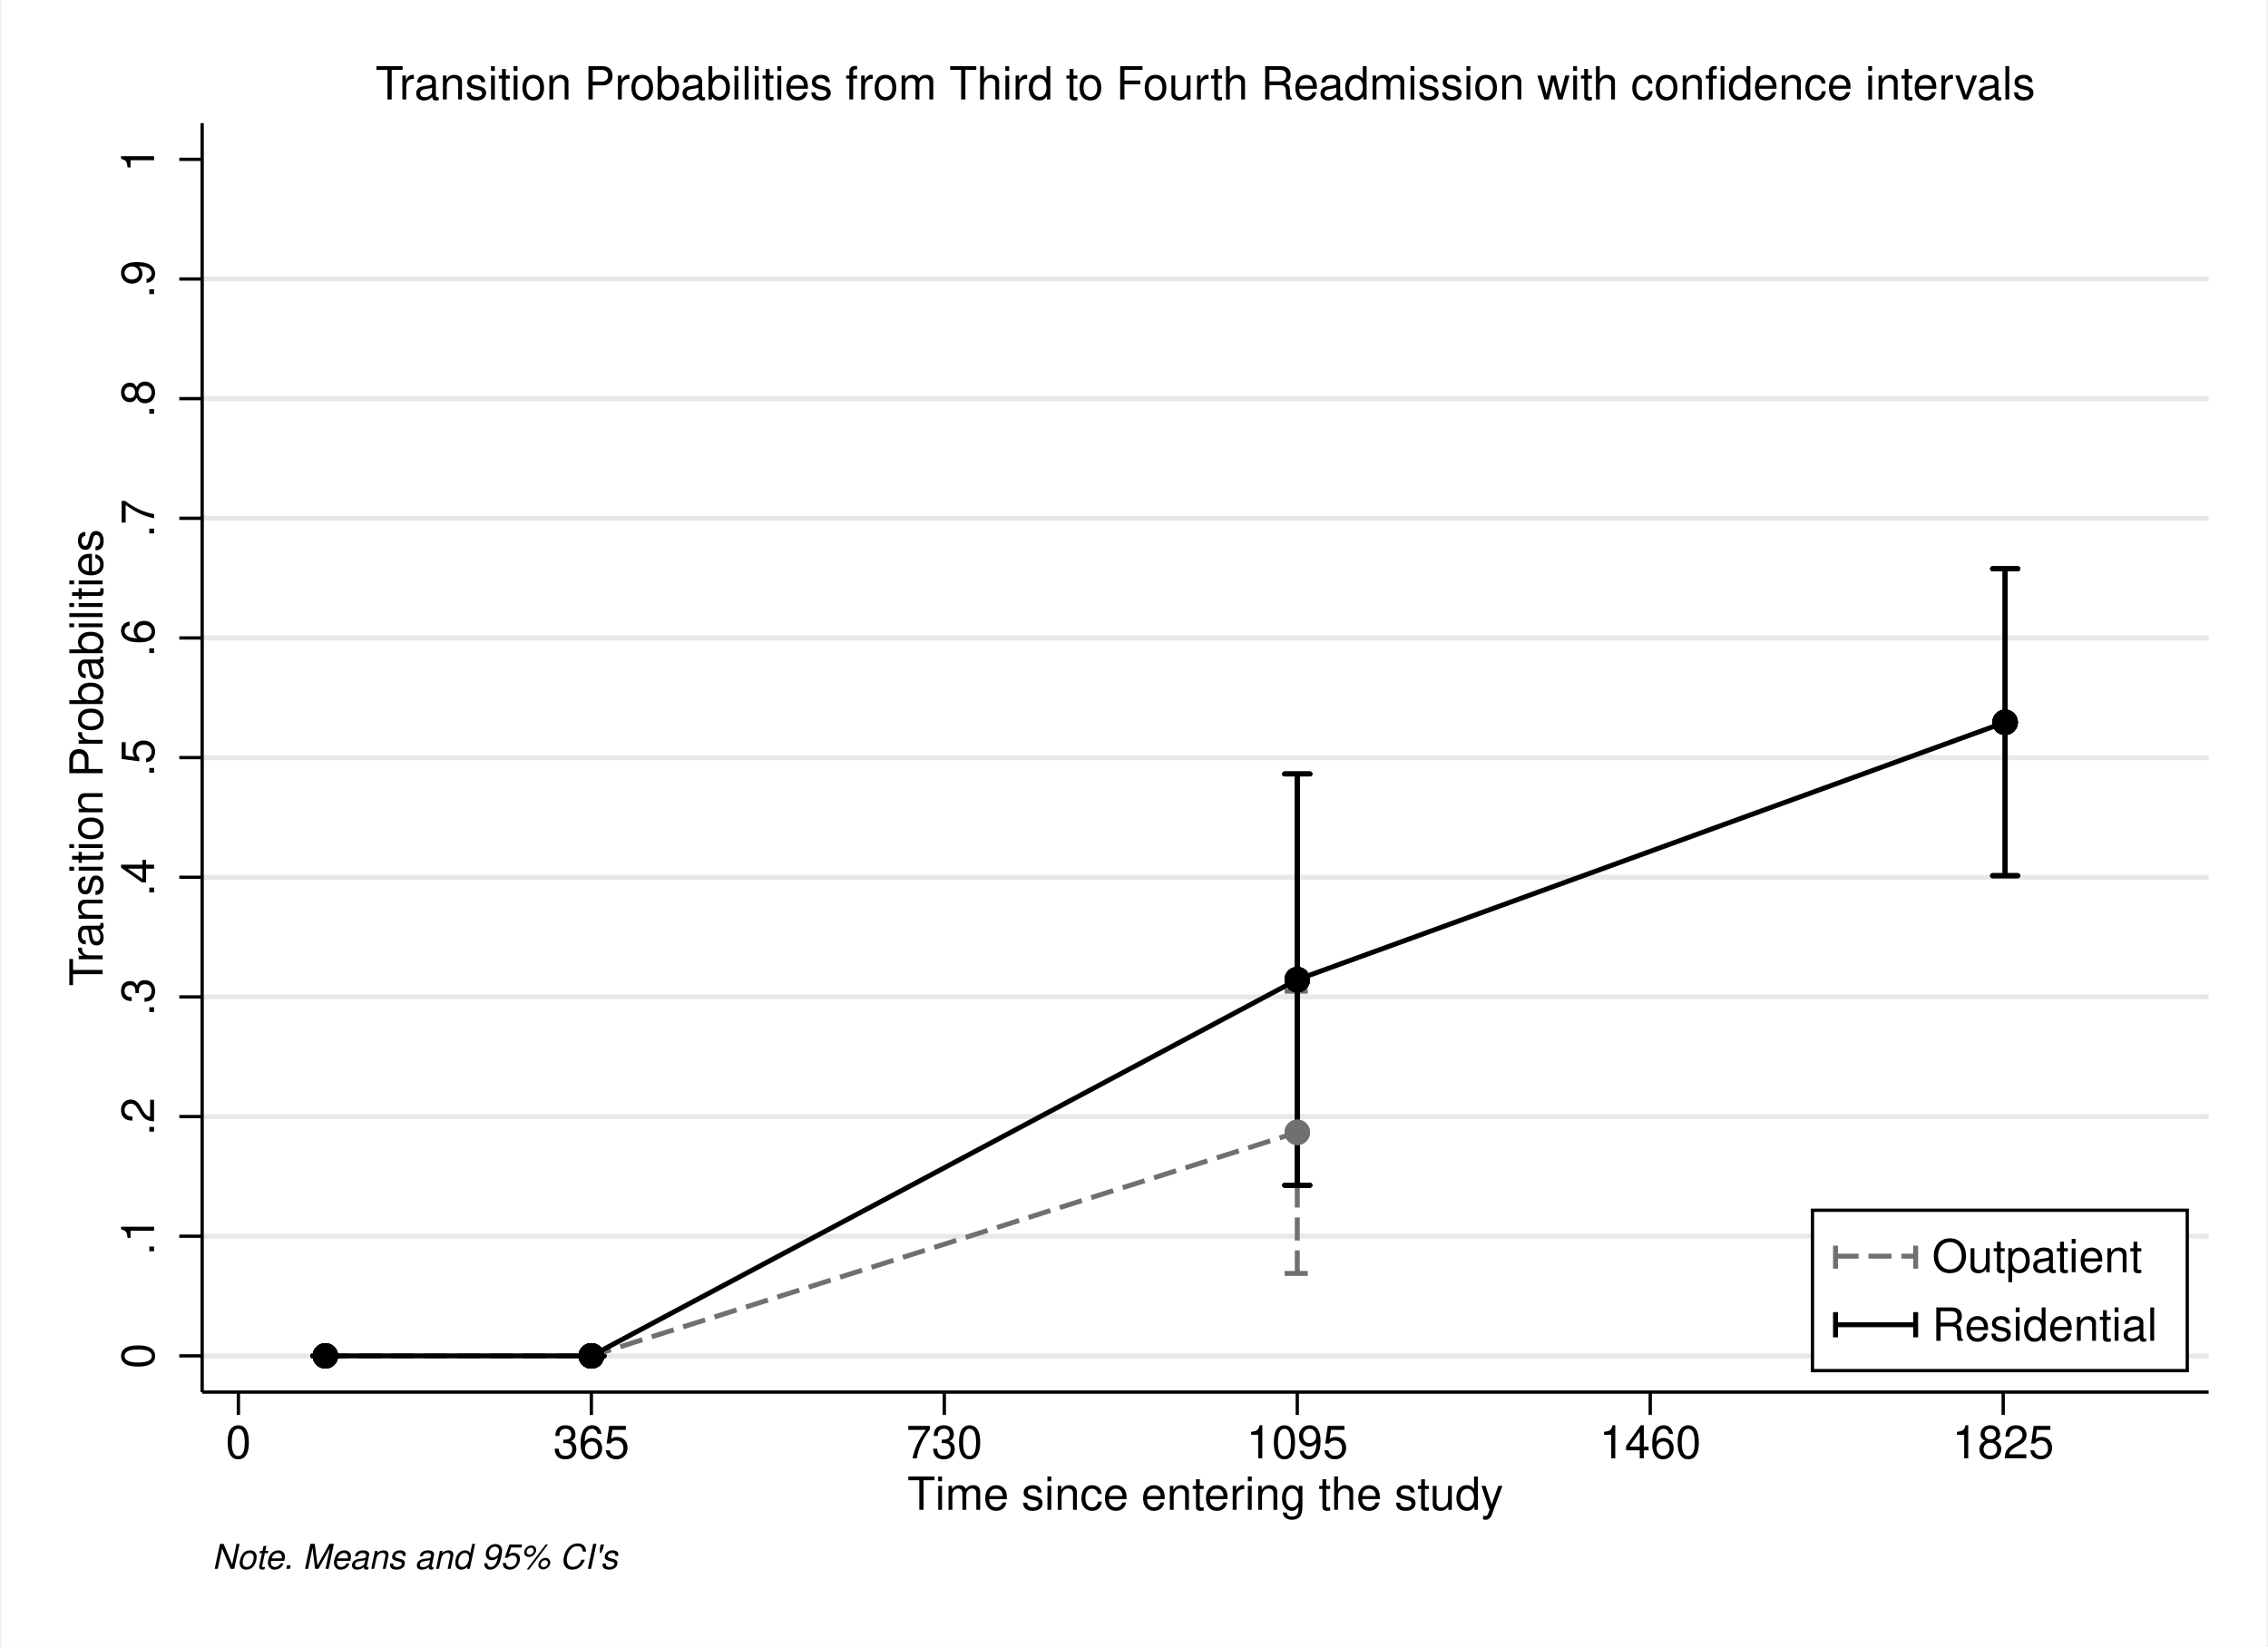
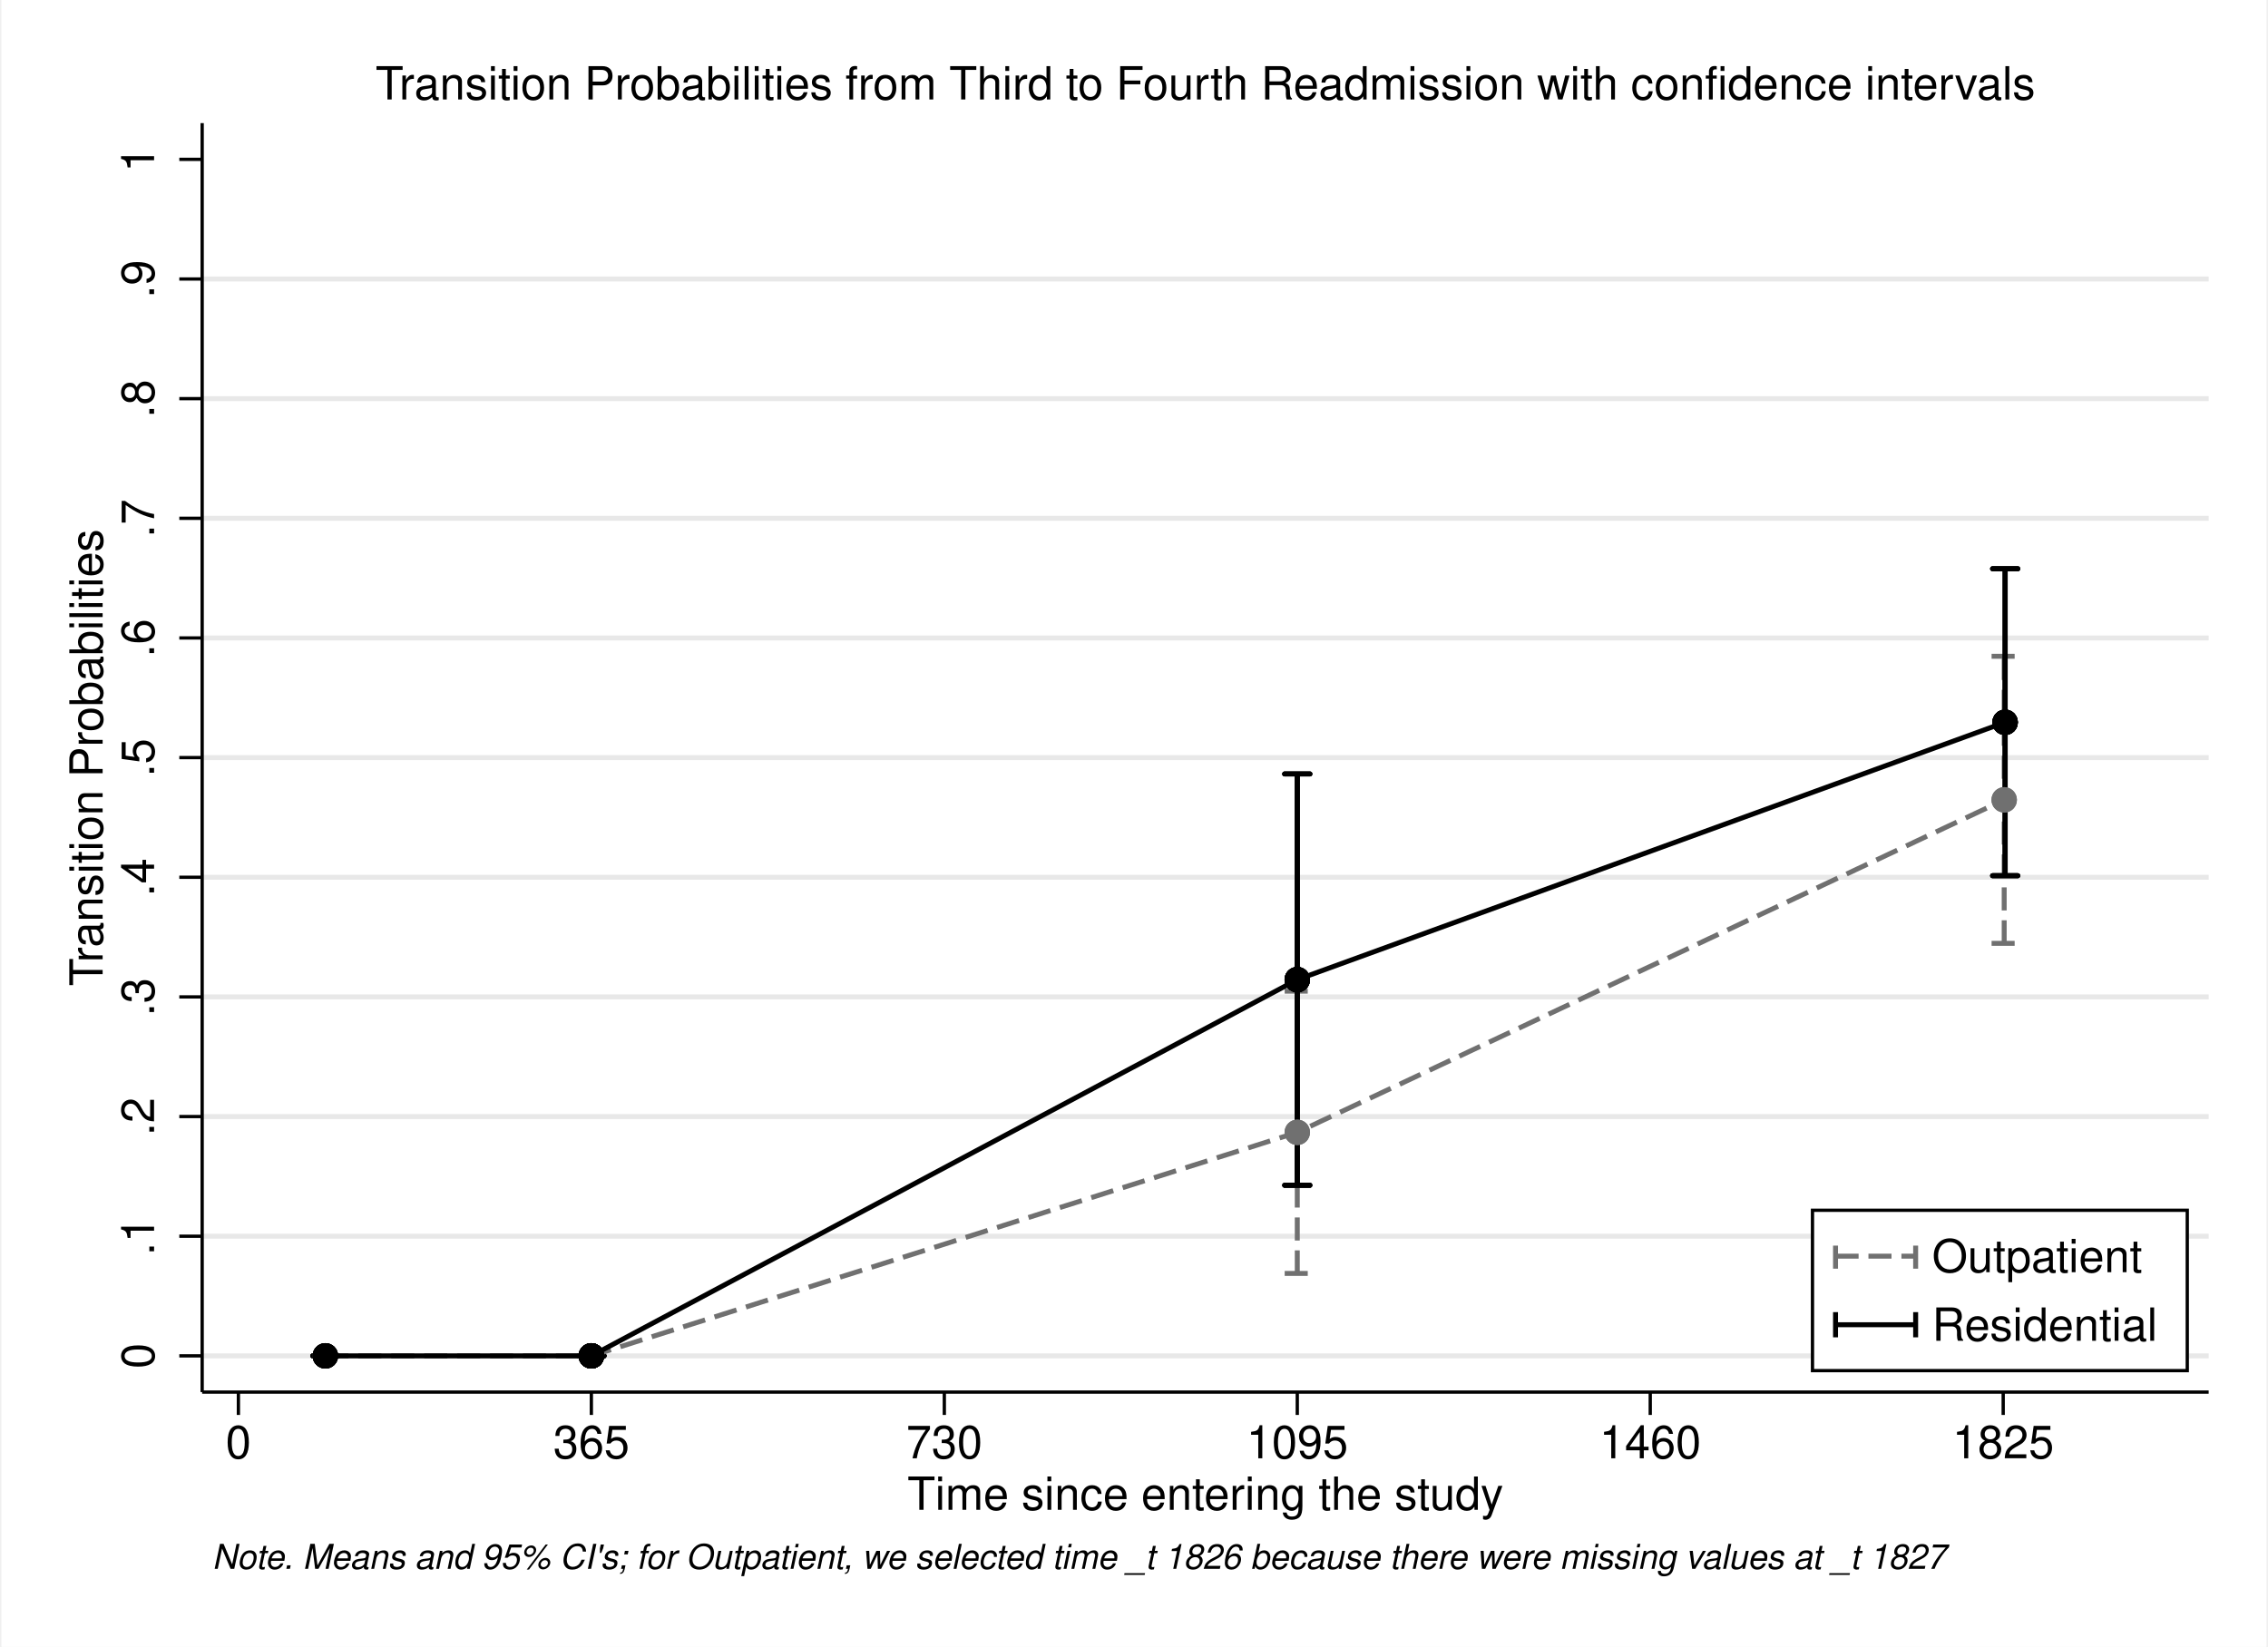
<svg xmlns="http://www.w3.org/2000/svg" version="1.1" width="3.58in" height="2.60in" viewBox="0 0 2574 1872">
  <rect x="0" y="0" width="2574" height="1872" style="fill:#F0F0F0;stroke:none" />
  <rect x="0.00" y="0.00" width="2573.92" height="1872.00" style="fill:#FFFFFF" />
  <rect x="1.87" y="1.87" width="2570.18" height="1868.26" style="fill:none;stroke:#FFFFFF;stroke-width:3.74" />
  <rect x="227.96" y="139.97" width="2280.40" height="1442.61" style="fill:#FFFFFF" />
  <rect x="229.83" y="141.84" width="2276.66" height="1438.87" style="fill:none;stroke:#FFFFFF;stroke-width:3.74" />
  <line x1="227.96" y1="1541.39" x2="2508.36" y2="1541.39" style="stroke:#E8E8E8;stroke-width:5.62" />
  <line x1="227.96" y1="1405.37" x2="2508.36" y2="1405.37" style="stroke:#E8E8E8;stroke-width:5.62" />
  <line x1="227.96" y1="1269.34" x2="2508.36" y2="1269.34" style="stroke:#E8E8E8;stroke-width:5.62" />
  <line x1="227.96" y1="1133.32" x2="2508.36" y2="1133.32" style="stroke:#E8E8E8;stroke-width:5.62" />
  <line x1="227.96" y1="997.30" x2="2508.36" y2="997.30" style="stroke:#E8E8E8;stroke-width:5.62" />
  <line x1="227.96" y1="861.27" x2="2508.36" y2="861.27" style="stroke:#E8E8E8;stroke-width:5.62" />
  <line x1="227.96" y1="725.25" x2="2508.36" y2="725.25" style="stroke:#E8E8E8;stroke-width:5.62" />
  <line x1="227.96" y1="589.22" x2="2508.36" y2="589.22" style="stroke:#E8E8E8;stroke-width:5.62" />
  <line x1="227.96" y1="453.20" x2="2508.36" y2="453.20" style="stroke:#E8E8E8;stroke-width:5.62" />
  <line x1="227.96" y1="317.17" x2="2508.36" y2="317.17" style="stroke:#E8E8E8;stroke-width:5.62" />
  <line x1="368.08" y1="1541.39" x2="368.08" y2="1541.39" style="stroke:#707070;stroke-width:5.62" />
  <line x1="353.76" y1="1541.39" x2="379.99" y2="1541.39" style="stroke:#707070;stroke-width:5.62" />
  <line x1="353.76" y1="1541.39" x2="379.99" y2="1541.39" style="stroke:#707070;stroke-width:5.62" />
  <line x1="670.29" y1="1541.39" x2="670.29" y2="1541.39" style="stroke:#707070;stroke-width:5.62" />
  <line x1="655.97" y1="1541.39" x2="682.19" y2="1541.39" style="stroke:#707070;stroke-width:5.62" />
  <line x1="655.97" y1="1541.39" x2="682.19" y2="1541.39" style="stroke:#707070;stroke-width:5.62" />
  <line x1="670.29" y1="1541.39" x2="670.29" y2="1541.39" style="stroke:#707070;stroke-width:5.62" />
  <line x1="655.97" y1="1541.39" x2="682.19" y2="1541.39" style="stroke:#707070;stroke-width:5.62" />
  <line x1="655.97" y1="1541.39" x2="682.19" y2="1541.39" style="stroke:#707070;stroke-width:5.62" />
  <line x1="1472.57" y1="1447.68" x2="1472.57" y2="1421.46" style="stroke:#707070;stroke-width:5.62" />
  <line x1="1472.57" y1="1410.27" x2="1472.57" y2="1384.05" style="stroke:#707070;stroke-width:5.62" />
  <line x1="1472.57" y1="1372.79" x2="1472.57" y2="1346.65" style="stroke:#707070;stroke-width:5.62" />
  <line x1="1472.57" y1="1335.38" x2="1472.57" y2="1309.16" style="stroke:#707070;stroke-width:5.62" />
  <line x1="1472.57" y1="1297.98" x2="1472.57" y2="1271.76" style="stroke:#707070;stroke-width:5.62" />
  <line x1="1472.57" y1="1260.58" x2="1472.57" y2="1234.35" style="stroke:#707070;stroke-width:5.62" />
  <line x1="1472.57" y1="1223.17" x2="1472.57" y2="1196.95" style="stroke:#707070;stroke-width:5.62" />
  <line x1="1472.57" y1="1185.69" x2="1472.57" y2="1159.46" style="stroke:#707070;stroke-width:5.62" />
  <line x1="1472.57" y1="1148.28" x2="1472.57" y2="1126.80" style="stroke:#707070;stroke-width:5.62" />
  <line x1="1458.25" y1="1126.80" x2="1484.47" y2="1126.80" style="stroke:#707070;stroke-width:5.62" />
  <line x1="1458.25" y1="1447.68" x2="1484.47" y2="1447.68" style="stroke:#707070;stroke-width:5.62" />
  <line x1="670.29" y1="1541.39" x2="670.29" y2="1541.39" style="stroke:#707070;stroke-width:5.62" />
  <line x1="655.97" y1="1541.39" x2="682.19" y2="1541.39" style="stroke:#707070;stroke-width:5.62" />
  <line x1="655.97" y1="1541.39" x2="682.19" y2="1541.39" style="stroke:#707070;stroke-width:5.62" />
  <line x1="670.29" y1="1541.39" x2="670.29" y2="1541.39" style="stroke:#707070;stroke-width:5.62" />
  <line x1="655.97" y1="1541.39" x2="682.19" y2="1541.39" style="stroke:#707070;stroke-width:5.62" />
  <line x1="655.97" y1="1541.39" x2="682.19" y2="1541.39" style="stroke:#707070;stroke-width:5.62" />
+   <line x1="2275.98" y1="1072.43" x2="2275.98" y2="1046.20" style="stroke:#707070;stroke-width:5.62" />
+   <line x1="2275.98" y1="1035.02" x2="2275.98" y2="1008.80" style="stroke:#707070;stroke-width:5.62" />
+   <line x1="2275.98" y1="997.54" x2="2275.98" y2="971.31" style="stroke:#707070;stroke-width:5.62" />
+   <line x1="2275.98" y1="960.13" x2="2275.98" y2="933.91" style="stroke:#707070;stroke-width:5.62" />
+   <line x1="2275.98" y1="922.73" x2="2275.98" y2="896.50" style="stroke:#707070;stroke-width:5.62" />
+   <line x1="2275.98" y1="885.32" x2="2275.98" y2="859.10" style="stroke:#707070;stroke-width:5.62" />
+   <line x1="2275.98" y1="847.84" x2="2275.98" y2="821.69" style="stroke:#707070;stroke-width:5.62" />
+   <line x1="2275.98" y1="810.43" x2="2275.98" y2="784.21" style="stroke:#707070;stroke-width:5.62" />
+   <line x1="2275.98" y1="773.03" x2="2275.98" y2="746.81" style="stroke:#707070;stroke-width:5.62" />
+   <line x1="2261.66" y1="746.08" x2="2287.88" y2="746.08" style="stroke:#707070;stroke-width:5.62" />
+   <line x1="2261.66" y1="1072.43" x2="2287.88" y2="1072.43" style="stroke:#707070;stroke-width:5.62" />
  <line x1="670.29" y1="1541.39" x2="670.29" y2="1541.39" style="stroke:#000000;stroke-width:5.62" />
  <line x1="655.97" y1="1541.39" x2="684.60" y2="1541.39" stroke-linecap="round" style="stroke:#000000;stroke-width:5.62" />
  <line x1="655.97" y1="1541.39" x2="684.60" y2="1541.39" stroke-linecap="round" style="stroke:#000000;stroke-width:5.62" />
  <line x1="670.29" y1="1541.39" x2="670.29" y2="1541.39" style="stroke:#000000;stroke-width:5.62" />
  <line x1="655.97" y1="1541.39" x2="684.60" y2="1541.39" stroke-linecap="round" style="stroke:#000000;stroke-width:5.62" />
  <line x1="655.97" y1="1541.39" x2="684.60" y2="1541.39" stroke-linecap="round" style="stroke:#000000;stroke-width:5.62" />
  <line x1="670.29" y1="1541.39" x2="670.29" y2="1541.39" style="stroke:#000000;stroke-width:5.62" />
  <line x1="655.97" y1="1541.39" x2="684.60" y2="1541.39" stroke-linecap="round" style="stroke:#000000;stroke-width:5.62" />
  <line x1="655.97" y1="1541.39" x2="684.60" y2="1541.39" stroke-linecap="round" style="stroke:#000000;stroke-width:5.62" />
  <line x1="1472.57" y1="1347.45" x2="1472.57" y2="879.85" style="stroke:#000000;stroke-width:5.62" />
  <line x1="1458.25" y1="879.85" x2="1486.89" y2="879.85" stroke-linecap="round" style="stroke:#000000;stroke-width:5.62" />
  <line x1="1458.25" y1="1347.45" x2="1486.89" y2="1347.45" stroke-linecap="round" style="stroke:#000000;stroke-width:5.62" />
  <line x1="1472.57" y1="1347.45" x2="1472.57" y2="879.85" style="stroke:#000000;stroke-width:5.62" />
  <line x1="1458.25" y1="879.85" x2="1486.89" y2="879.85" stroke-linecap="round" style="stroke:#000000;stroke-width:5.62" />
  <line x1="1458.25" y1="1347.45" x2="1486.89" y2="1347.45" stroke-linecap="round" style="stroke:#000000;stroke-width:5.62" />
  <line x1="2277.11" y1="995.53" x2="2277.11" y2="646.58" style="stroke:#000000;stroke-width:5.62" />
  <line x1="2262.79" y1="646.58" x2="2291.42" y2="646.58" stroke-linecap="round" style="stroke:#000000;stroke-width:5.62" />
  <line x1="2262.79" y1="995.53" x2="2291.42" y2="995.53" stroke-linecap="round" style="stroke:#000000;stroke-width:5.62" />
  <line x1="368.08" y1="1541.39" x2="368.08" y2="1541.39" style="stroke:#000000;stroke-width:5.62" />
  <line x1="353.76" y1="1541.39" x2="382.40" y2="1541.39" stroke-linecap="round" style="stroke:#000000;stroke-width:5.62" />
  <line x1="353.76" y1="1541.39" x2="382.40" y2="1541.39" stroke-linecap="round" style="stroke:#000000;stroke-width:5.62" />
  <line x1="2277.11" y1="995.53" x2="2277.11" y2="646.58" style="stroke:#000000;stroke-width:5.62" />
  <line x1="2262.79" y1="646.58" x2="2291.42" y2="646.58" stroke-linecap="round" style="stroke:#000000;stroke-width:5.62" />
  <line x1="2262.79" y1="995.53" x2="2291.42" y2="995.53" stroke-linecap="round" style="stroke:#000000;stroke-width:5.62" />
  <line x1="1472.57" y1="1347.45" x2="1472.57" y2="879.85" style="stroke:#000000;stroke-width:5.62" />
  <line x1="1458.25" y1="879.85" x2="1486.89" y2="879.85" stroke-linecap="round" style="stroke:#000000;stroke-width:5.62" />
  <line x1="1458.25" y1="1347.45" x2="1486.89" y2="1347.45" stroke-linecap="round" style="stroke:#000000;stroke-width:5.62" />
  <line x1="368.08" y1="1541.39" x2="368.08" y2="1541.39" style="stroke:#000000;stroke-width:5.62" />
  <line x1="353.76" y1="1541.39" x2="382.40" y2="1541.39" stroke-linecap="round" style="stroke:#000000;stroke-width:5.62" />
  <line x1="353.76" y1="1541.39" x2="382.40" y2="1541.39" stroke-linecap="round" style="stroke:#000000;stroke-width:5.62" />
  <line x1="2277.11" y1="995.53" x2="2277.11" y2="646.58" style="stroke:#000000;stroke-width:5.62" />
  <line x1="2262.79" y1="646.58" x2="2291.42" y2="646.58" stroke-linecap="round" style="stroke:#000000;stroke-width:5.62" />
  <line x1="2262.79" y1="995.53" x2="2291.42" y2="995.53" stroke-linecap="round" style="stroke:#000000;stroke-width:5.62" />
  <line x1="670.29" y1="1541.39" x2="670.29" y2="1541.39" style="stroke:#000000;stroke-width:5.62" />
  <line x1="655.97" y1="1541.39" x2="684.60" y2="1541.39" stroke-linecap="round" style="stroke:#000000;stroke-width:5.62" />
  <line x1="655.97" y1="1541.39" x2="684.60" y2="1541.39" stroke-linecap="round" style="stroke:#000000;stroke-width:5.62" />
  <line x1="368.00" y1="1541.39" x2="394.22" y2="1541.39" style="stroke:#707070;stroke-width:5.62" />
  <line x1="405.40" y1="1541.39" x2="431.63" y2="1541.39" style="stroke:#707070;stroke-width:5.62" />
  <line x1="442.81" y1="1541.39" x2="469.03" y2="1541.39" style="stroke:#707070;stroke-width:5.62" />
  <line x1="480.29" y1="1541.39" x2="506.51" y2="1541.39" style="stroke:#707070;stroke-width:5.62" />
  <line x1="517.70" y1="1541.39" x2="543.92" y2="1541.39" style="stroke:#707070;stroke-width:5.62" />
  <line x1="555.10" y1="1541.39" x2="581.32" y2="1541.39" style="stroke:#707070;stroke-width:5.62" />
  <line x1="592.50" y1="1541.39" x2="618.73" y2="1541.39" style="stroke:#707070;stroke-width:5.62" />
  <line x1="629.99" y1="1541.39" x2="656.21" y2="1541.39" style="stroke:#707070;stroke-width:5.62" />
  <line x1="667.39" y1="1541.39" x2="670.29" y2="1541.39" style="stroke:#707070;stroke-width:5.62" />
  <line x1="670.29" y1="1541.39" x2="670.29" y2="1541.39" style="stroke:#707070;stroke-width:5.62" />
  <line x1="670.29" y1="1541.39" x2="670.29" y2="1541.39" style="stroke:#707070;stroke-width:5.62" />
  <line x1="670.29" y1="1541.39" x2="670.29" y2="1541.39" style="stroke:#707070;stroke-width:5.62" />
  <line x1="670.29" y1="1541.39" x2="692.49" y2="1534.39" style="stroke:#707070;stroke-width:5.62" />
  <line x1="703.18" y1="1531.01" x2="728.20" y2="1523.05" style="stroke:#707070;stroke-width:5.62" />
  <line x1="738.90" y1="1519.67" x2="763.91" y2="1511.79" style="stroke:#707070;stroke-width:5.62" />
  <line x1="774.61" y1="1508.41" x2="799.55" y2="1500.53" style="stroke:#707070;stroke-width:5.62" />
  <line x1="810.25" y1="1497.15" x2="835.26" y2="1489.19" style="stroke:#707070;stroke-width:5.62" />
  <line x1="845.96" y1="1485.89" x2="870.90" y2="1477.92" style="stroke:#707070;stroke-width:5.62" />
  <line x1="881.60" y1="1474.55" x2="906.61" y2="1466.66" style="stroke:#707070;stroke-width:5.62" />
  <line x1="917.31" y1="1463.28" x2="942.24" y2="1455.32" style="stroke:#707070;stroke-width:5.62" />
  <line x1="952.94" y1="1451.94" x2="977.96" y2="1444.06" style="stroke:#707070;stroke-width:5.62" />
  <line x1="988.66" y1="1440.68" x2="1013.67" y2="1432.72" style="stroke:#707070;stroke-width:5.62" />
  <line x1="1024.37" y1="1429.34" x2="1049.31" y2="1421.46" style="stroke:#707070;stroke-width:5.62" />
  <line x1="1060.01" y1="1418.08" x2="1085.02" y2="1410.11" style="stroke:#707070;stroke-width:5.62" />
  <line x1="1095.72" y1="1406.73" x2="1120.66" y2="1398.77" style="stroke:#707070;stroke-width:5.62" />
  <line x1="1131.35" y1="1395.47" x2="1156.37" y2="1387.51" style="stroke:#707070;stroke-width:5.62" />
  <line x1="1167.07" y1="1384.13" x2="1192.00" y2="1376.17" style="stroke:#707070;stroke-width:5.62" />
  <line x1="1202.70" y1="1372.79" x2="1227.72" y2="1364.91" style="stroke:#707070;stroke-width:5.62" />
  <line x1="1238.42" y1="1361.53" x2="1263.43" y2="1353.56" style="stroke:#707070;stroke-width:5.62" />
  <line x1="1274.13" y1="1350.19" x2="1299.07" y2="1342.30" style="stroke:#707070;stroke-width:5.62" />
  <line x1="1309.76" y1="1338.92" x2="1334.78" y2="1330.96" style="stroke:#707070;stroke-width:5.62" />
  <line x1="1345.48" y1="1327.58" x2="1370.41" y2="1319.70" style="stroke:#707070;stroke-width:5.62" />
  <line x1="1381.11" y1="1316.24" x2="1406.13" y2="1308.36" style="stroke:#707070;stroke-width:5.62" />
  <line x1="1416.83" y1="1304.98" x2="1441.76" y2="1297.01" style="stroke:#707070;stroke-width:5.62" />
  <line x1="1452.46" y1="1293.64" x2="1472.57" y2="1287.28" style="stroke:#707070;stroke-width:5.62" />
+   <line x1="1472.57" y1="1287.28" x2="1477.23" y2="1285.11" style="stroke:#707070;stroke-width:5.62" />
+   <line x1="1487.37" y1="1280.36" x2="1511.10" y2="1269.18" style="stroke:#707070;stroke-width:5.62" />
+   <line x1="1521.23" y1="1264.44" x2="1544.96" y2="1253.26" style="stroke:#707070;stroke-width:5.62" />
+   <line x1="1555.10" y1="1248.51" x2="1578.83" y2="1237.33" style="stroke:#707070;stroke-width:5.62" />
+   <line x1="1588.96" y1="1232.58" x2="1612.69" y2="1221.40" style="stroke:#707070;stroke-width:5.62" />
+   <line x1="1622.83" y1="1216.66" x2="1646.56" y2="1205.47" style="stroke:#707070;stroke-width:5.62" />
+   <line x1="1656.69" y1="1200.73" x2="1680.42" y2="1189.55" style="stroke:#707070;stroke-width:5.62" />
+   <line x1="1690.55" y1="1184.80" x2="1714.28" y2="1173.62" style="stroke:#707070;stroke-width:5.62" />
+   <line x1="1724.42" y1="1168.87" x2="1748.07" y2="1157.69" style="stroke:#707070;stroke-width:5.62" />
+   <line x1="1758.20" y1="1152.95" x2="1781.93" y2="1141.77" style="stroke:#707070;stroke-width:5.62" />
+   <line x1="1792.07" y1="1137.02" x2="1815.80" y2="1125.84" style="stroke:#707070;stroke-width:5.62" />
+   <line x1="1825.93" y1="1121.09" x2="1849.66" y2="1109.91" style="stroke:#707070;stroke-width:5.62" />
+   <line x1="1859.80" y1="1105.08" x2="1883.52" y2="1093.98" style="stroke:#707070;stroke-width:5.62" />
+   <line x1="1893.66" y1="1089.24" x2="1917.39" y2="1078.06" style="stroke:#707070;stroke-width:5.62" />
+   <line x1="1927.52" y1="1073.23" x2="1951.25" y2="1062.05" style="stroke:#707070;stroke-width:5.62" />
+   <line x1="1961.39" y1="1057.30" x2="1985.12" y2="1046.12" style="stroke:#707070;stroke-width:5.62" />
+   <line x1="1995.25" y1="1041.38" x2="2018.98" y2="1030.28" style="stroke:#707070;stroke-width:5.62" />
+   <line x1="2029.12" y1="1025.45" x2="2052.85" y2="1014.35" style="stroke:#707070;stroke-width:5.62" />
+   <line x1="2062.98" y1="1009.52" x2="2086.71" y2="998.34" style="stroke:#707070;stroke-width:5.62" />
+   <line x1="2096.84" y1="993.60" x2="2120.57" y2="982.41" style="stroke:#707070;stroke-width:5.62" />
+   <line x1="2130.71" y1="977.67" x2="2154.44" y2="966.49" style="stroke:#707070;stroke-width:5.62" />
+   <line x1="2164.57" y1="961.74" x2="2188.22" y2="950.56" style="stroke:#707070;stroke-width:5.62" />
+   <line x1="2198.36" y1="945.81" x2="2222.09" y2="934.63" style="stroke:#707070;stroke-width:5.62" />
+   <line x1="2232.22" y1="929.89" x2="2255.95" y2="918.71" style="stroke:#707070;stroke-width:5.62" />
+   <line x1="2266.09" y1="913.96" x2="2275.98" y2="909.29" style="stroke:#707070;stroke-width:5.62" />
  <path d="" stroke-linejoin="round" style="fill:none;stroke:#707070;stroke-width:5.62" />
  <circle cx="368.00" cy="1541.39" r="14.47" style="fill:#707070" />
  <circle cx="368.00" cy="1541.39" r="11.66" style="fill:none;stroke:#707070;stroke-width:5.62" />
  <circle cx="670.29" cy="1541.39" r="14.47" style="fill:#707070" />
  <circle cx="670.29" cy="1541.39" r="11.66" style="fill:none;stroke:#707070;stroke-width:5.62" />
  <circle cx="670.29" cy="1541.39" r="14.47" style="fill:#707070" />
  <circle cx="670.29" cy="1541.39" r="11.66" style="fill:none;stroke:#707070;stroke-width:5.62" />
  <circle cx="670.29" cy="1541.39" r="14.47" style="fill:#707070" />
  <circle cx="670.29" cy="1541.39" r="11.66" style="fill:none;stroke:#707070;stroke-width:5.62" />
  <circle cx="670.29" cy="1541.39" r="14.47" style="fill:#707070" />
  <circle cx="670.29" cy="1541.39" r="11.66" style="fill:none;stroke:#707070;stroke-width:5.62" />
  <circle cx="1472.57" cy="1287.28" r="14.47" style="fill:#707070" />
  <circle cx="1472.57" cy="1287.28" r="11.66" style="fill:none;stroke:#707070;stroke-width:5.62" />
+   <circle cx="2275.98" cy="909.29" r="14.47" style="fill:#707070" />
+   <circle cx="2275.98" cy="909.29" r="11.66" style="fill:none;stroke:#707070;stroke-width:5.62" />
  <path d=" M368.00 1541.39 L368.00 1541.39 L670.29 1541.39 L670.29 1541.39 L670.29 1541.39 L670.29 1541.39 L1472.57 1113.69 L1472.57 1113.69 L1472.57 1113.69 L2277.02 821.13 L2277.02 821.13 L2277.02 821.13" stroke-linejoin="round" style="fill:none;stroke:#000000;stroke-width:5.62" />
  <circle cx="368.00" cy="1541.39" r="14.47" style="fill:#000000" />
  <circle cx="368.00" cy="1541.39" r="11.66" style="fill:none;stroke:#000000;stroke-width:5.62" />
  <circle cx="368.00" cy="1541.39" r="14.47" style="fill:#000000" />
  <circle cx="368.00" cy="1541.39" r="11.66" style="fill:none;stroke:#000000;stroke-width:5.62" />
  <circle cx="670.29" cy="1541.39" r="14.47" style="fill:#000000" />
  <circle cx="670.29" cy="1541.39" r="11.66" style="fill:none;stroke:#000000;stroke-width:5.62" />
  <circle cx="670.29" cy="1541.39" r="14.47" style="fill:#000000" />
  <circle cx="670.29" cy="1541.39" r="11.66" style="fill:none;stroke:#000000;stroke-width:5.62" />
  <circle cx="670.29" cy="1541.39" r="14.47" style="fill:#000000" />
  <circle cx="670.29" cy="1541.39" r="11.66" style="fill:none;stroke:#000000;stroke-width:5.62" />
  <circle cx="670.29" cy="1541.39" r="14.47" style="fill:#000000" />
  <circle cx="670.29" cy="1541.39" r="11.66" style="fill:none;stroke:#000000;stroke-width:5.62" />
  <circle cx="1472.57" cy="1113.69" r="14.47" style="fill:#000000" />
  <circle cx="1472.57" cy="1113.69" r="11.66" style="fill:none;stroke:#000000;stroke-width:5.62" />
  <circle cx="1472.57" cy="1113.69" r="14.47" style="fill:#000000" />
  <circle cx="1472.57" cy="1113.69" r="11.66" style="fill:none;stroke:#000000;stroke-width:5.62" />
  <circle cx="1472.57" cy="1113.69" r="14.47" style="fill:#000000" />
  <circle cx="1472.57" cy="1113.69" r="11.66" style="fill:none;stroke:#000000;stroke-width:5.62" />
  <circle cx="2277.02" cy="821.13" r="14.47" style="fill:#000000" />
  <circle cx="2277.02" cy="821.13" r="11.66" style="fill:none;stroke:#000000;stroke-width:5.62" />
  <circle cx="2277.02" cy="821.13" r="14.47" style="fill:#000000" />
  <circle cx="2277.02" cy="821.13" r="11.66" style="fill:none;stroke:#000000;stroke-width:5.62" />
  <circle cx="2277.02" cy="821.13" r="14.47" style="fill:#000000" />
  <circle cx="2277.02" cy="821.13" r="11.66" style="fill:none;stroke:#000000;stroke-width:5.62" />
  <line x1="227.96" y1="1582.58" x2="227.96" y2="139.97" style="stroke:#000000;stroke-width:3.74" />
  <line x1="227.96" y1="1541.39" x2="201.98" y2="1541.39" style="stroke:#000000;stroke-width:3.74" />
  <text x="173.32" y="1541.39" style="font-family:'Helvetica';font-size:51.96px;fill:#000000" transform="rotate(-90 173.32,1541.39)" text-anchor="middle">0</text>
  <line x1="227.96" y1="1405.37" x2="201.98" y2="1405.37" style="stroke:#000000;stroke-width:3.74" />
  <text x="173.32" y="1405.37" style="font-family:'Helvetica';font-size:51.96px;fill:#000000" transform="rotate(-90 173.32,1405.37)" text-anchor="middle">.1</text>
  <line x1="227.96" y1="1269.34" x2="201.98" y2="1269.34" style="stroke:#000000;stroke-width:3.74" />
  <text x="173.32" y="1269.34" style="font-family:'Helvetica';font-size:51.96px;fill:#000000" transform="rotate(-90 173.32,1269.34)" text-anchor="middle">.2</text>
  <line x1="227.96" y1="1133.32" x2="201.98" y2="1133.32" style="stroke:#000000;stroke-width:3.74" />
  <text x="173.32" y="1133.32" style="font-family:'Helvetica';font-size:51.96px;fill:#000000" transform="rotate(-90 173.32,1133.32)" text-anchor="middle">.3</text>
  <line x1="227.96" y1="997.30" x2="201.98" y2="997.30" style="stroke:#000000;stroke-width:3.74" />
  <text x="173.32" y="997.30" style="font-family:'Helvetica';font-size:51.96px;fill:#000000" transform="rotate(-90 173.32,997.30)" text-anchor="middle">.4</text>
  <line x1="227.96" y1="861.27" x2="201.98" y2="861.27" style="stroke:#000000;stroke-width:3.74" />
  <text x="173.32" y="861.27" style="font-family:'Helvetica';font-size:51.96px;fill:#000000" transform="rotate(-90 173.32,861.27)" text-anchor="middle">.5</text>
  <line x1="227.96" y1="725.25" x2="201.98" y2="725.25" style="stroke:#000000;stroke-width:3.74" />
  <text x="173.32" y="725.25" style="font-family:'Helvetica';font-size:51.96px;fill:#000000" transform="rotate(-90 173.32,725.25)" text-anchor="middle">.6</text>
  <line x1="227.96" y1="589.22" x2="201.98" y2="589.22" style="stroke:#000000;stroke-width:3.74" />
  <text x="173.32" y="589.22" style="font-family:'Helvetica';font-size:51.96px;fill:#000000" transform="rotate(-90 173.32,589.22)" text-anchor="middle">.7</text>
  <line x1="227.96" y1="453.20" x2="201.98" y2="453.20" style="stroke:#000000;stroke-width:3.74" />
  <text x="173.32" y="453.20" style="font-family:'Helvetica';font-size:51.96px;fill:#000000" transform="rotate(-90 173.32,453.20)" text-anchor="middle">.8</text>
  <line x1="227.96" y1="317.17" x2="201.98" y2="317.17" style="stroke:#000000;stroke-width:3.74" />
  <text x="173.32" y="317.17" style="font-family:'Helvetica';font-size:51.96px;fill:#000000" transform="rotate(-90 173.32,317.17)" text-anchor="middle">.9</text>
  <line x1="227.96" y1="181.15" x2="201.98" y2="181.15" style="stroke:#000000;stroke-width:3.74" />
  <text x="173.32" y="181.15" style="font-family:'Helvetica';font-size:51.96px;fill:#000000" transform="rotate(-90 173.32,181.15)" text-anchor="middle">1</text>
  <text x="114.84" y="861.27" style="font-family:'Helvetica';font-size:51.96px;fill:#000000" transform="rotate(-90 114.84,861.27)" text-anchor="middle">Transition Probabilities</text>
  <line x1="227.96" y1="1582.58" x2="2508.36" y2="1582.58" style="stroke:#000000;stroke-width:3.74" />
  <line x1="269.14" y1="1582.58" x2="269.14" y2="1608.56" style="stroke:#000000;stroke-width:3.74" />
  <text x="269.14" y="1657.84" style="font-family:'Helvetica';font-size:51.96px;fill:#000000" text-anchor="middle">0</text>
  <line x1="670.29" y1="1582.58" x2="670.29" y2="1608.56" style="stroke:#000000;stroke-width:3.74" />
  <text x="670.29" y="1657.84" style="font-family:'Helvetica';font-size:51.96px;fill:#000000" text-anchor="middle">365</text>
  <line x1="1071.43" y1="1582.58" x2="1071.43" y2="1608.56" style="stroke:#000000;stroke-width:3.74" />
  <text x="1071.43" y="1657.84" style="font-family:'Helvetica';font-size:51.96px;fill:#000000" text-anchor="middle">730</text>
  <line x1="1472.57" y1="1582.58" x2="1472.57" y2="1608.56" style="stroke:#000000;stroke-width:3.74" />
  <text x="1472.57" y="1657.84" style="font-family:'Helvetica';font-size:51.96px;fill:#000000" text-anchor="middle">1095</text>
  <line x1="1873.71" y1="1582.58" x2="1873.71" y2="1608.56" style="stroke:#000000;stroke-width:3.74" />
  <text x="1873.71" y="1657.84" style="font-family:'Helvetica';font-size:51.96px;fill:#000000" text-anchor="middle">1460</text>
  <line x1="2274.85" y1="1582.58" x2="2274.85" y2="1608.56" style="stroke:#000000;stroke-width:3.74" />
  <text x="2274.85" y="1657.84" style="font-family:'Helvetica';font-size:51.96px;fill:#000000" text-anchor="middle">1825</text>
  <text x="1368.16" y="1716.40" style="font-family:'Helvetica';font-size:51.96px;fill:#000000" text-anchor="middle">Time since entering the study</text>
  <rect x="2056.22" y="1374.00" width="429.70" height="186.06" style="fill:#FFFFFF" />
  <rect x="2058.10" y="1375.87" width="425.95" height="182.31" style="fill:none;stroke:#000000;stroke-width:3.74" />
  <line x1="2084.30" y1="1428.05" x2="2110.52" y2="1428.05" style="stroke:#707070;stroke-width:5.62" />
  <line x1="2121.70" y1="1428.05" x2="2147.92" y2="1428.05" style="stroke:#707070;stroke-width:5.62" />
  <line x1="2159.18" y1="1428.05" x2="2175.35" y2="1428.05" style="stroke:#707070;stroke-width:5.62" />
  <line x1="2084.30" y1="1442.29" x2="2084.30" y2="1416.07" style="stroke:#707070;stroke-width:5.62" />
  <line x1="2175.35" y1="1442.29" x2="2175.35" y2="1416.07" style="stroke:#707070;stroke-width:5.62" />
  <line x1="2084.30" y1="1506.00" x2="2175.35" y2="1506.00" style="stroke:#000000;stroke-width:5.62" />
  <line x1="2084.30" y1="1520.32" x2="2084.30" y2="1491.68" style="stroke:#000000;stroke-width:5.62" />
  <line x1="2175.35" y1="1520.32" x2="2175.35" y2="1491.68" style="stroke:#000000;stroke-width:5.62" />
  <text x="2194.01" y="1446.26" style="font-family:'Helvetica';font-size:51.96px;fill:#000000">Outpatient</text>
  <text x="2194.01" y="1524.21" style="font-family:'Helvetica';font-size:51.96px;fill:#000000">Residential</text>
-   <text x="239.22" y="1783.52" style="font-family:'Helvetica';font-style:italic;font-size:39.01px;fill:#000000">Note. Means and 95% CI's</text>
+   <text x="239.22" y="1783.52" style="font-family:'Helvetica';font-style:italic;font-size:39.01px;fill:#000000">Note. Means and 95% CI's; for Outpatient, we selected time _t 1826 because there were missing values at _t 1827</text>
  <text x="1368.16" y="113.07" style="font-family:'Helvetica';font-size:51.96px;fill:#000000" text-anchor="middle">Transition Probabilities from Third to Fourth Readmission with confidence intervals</text>
</svg>
